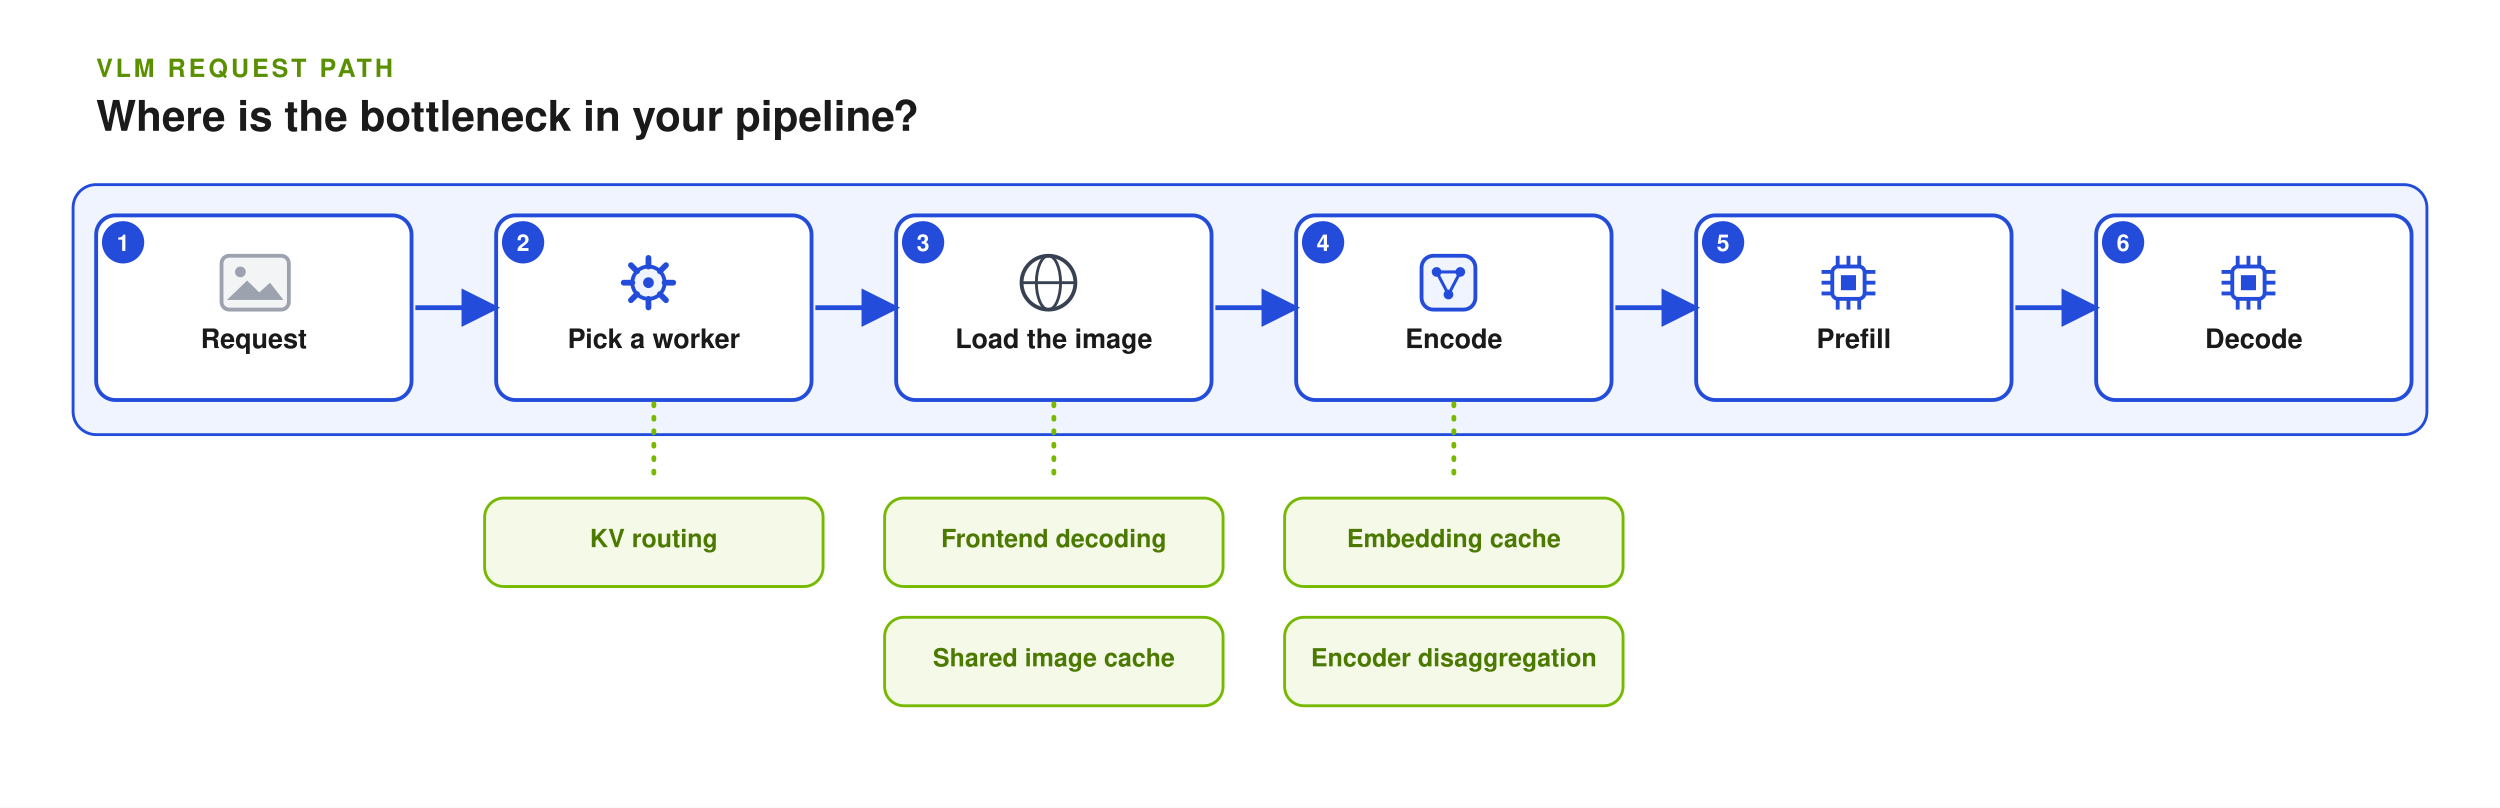
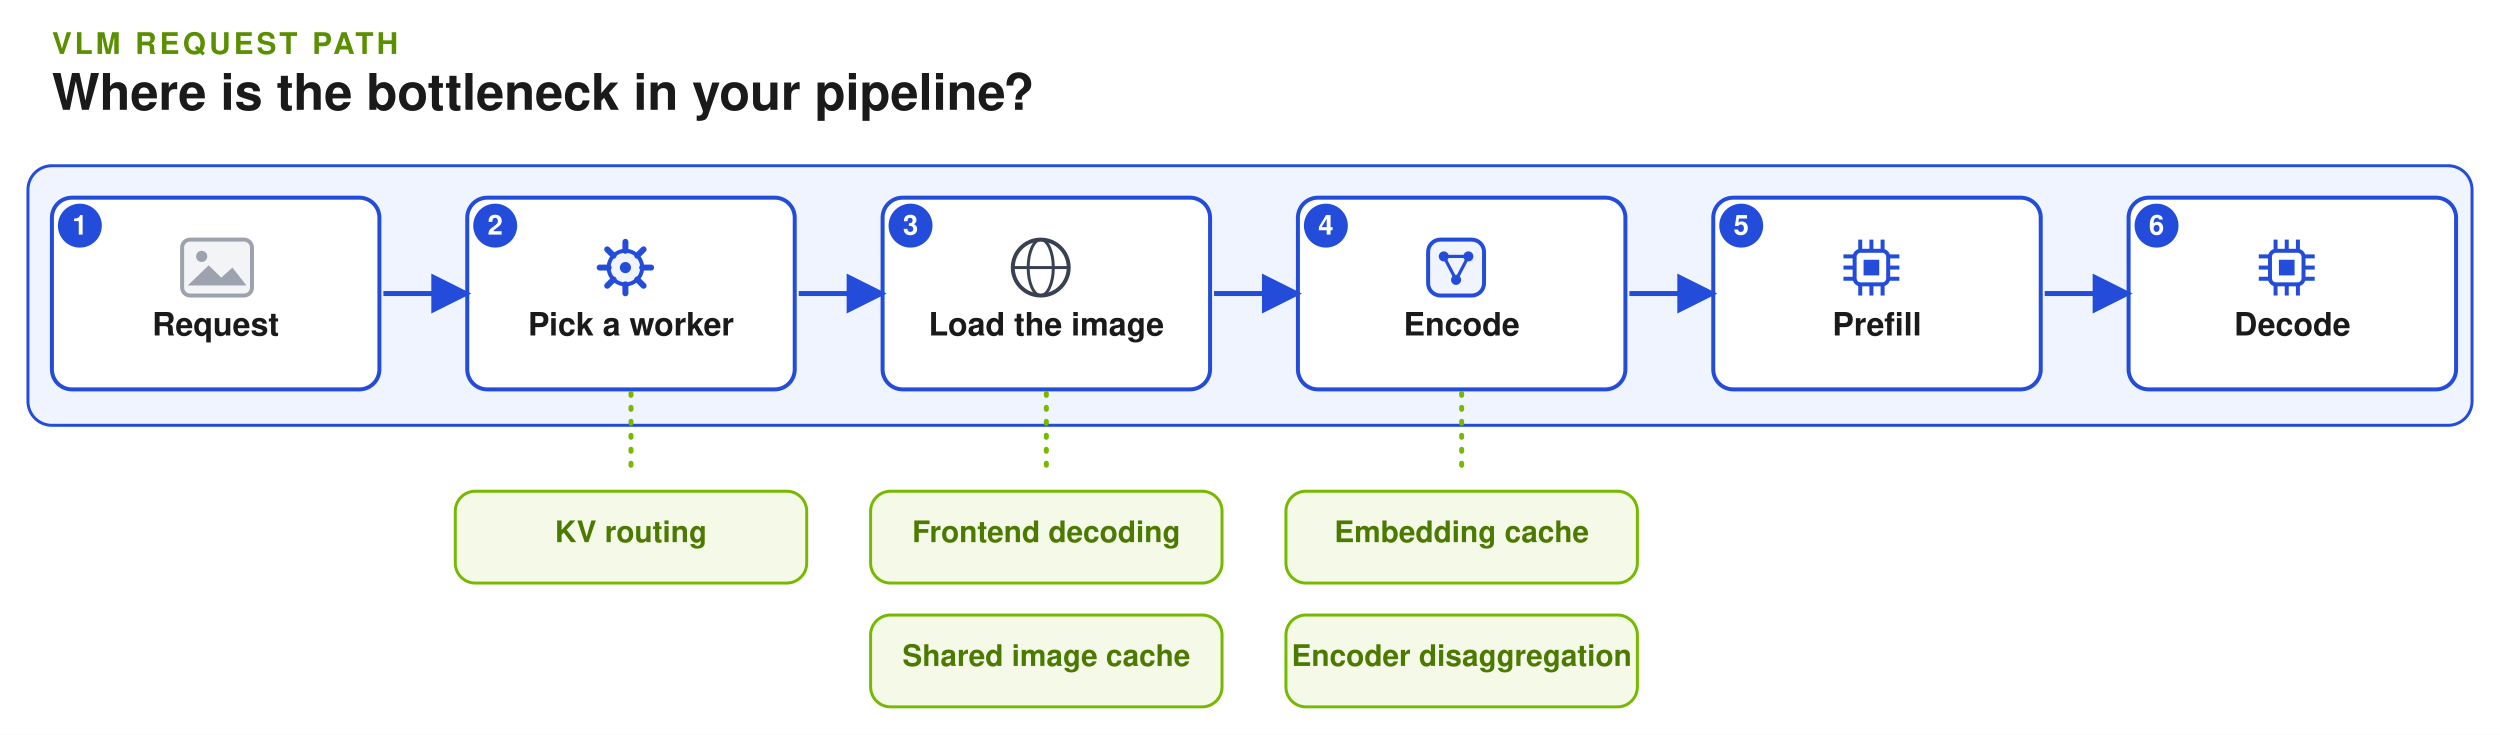
- <svg xmlns="http://www.w3.org/2000/svg" width="1300" height="420" viewBox="0 0 1300 420" role="img" aria-labelledby="title desc" font-family="Helvetica, Arial, sans-serif">
+ <svg xmlns="http://www.w3.org/2000/svg" width="1252" height="368" viewBox="24 13 1252 368" role="img" aria-labelledby="title desc" font-family="Helvetica, Arial, sans-serif">
  <defs>
    <marker id="arrow" viewBox="0 0 10 10" refX="8" refY="5" markerWidth="8" markerHeight="8" orient="auto">
      <path d="M0,0 L10,5 L0,10 z" fill="#234CDA" />
    </marker>
    <marker id="arrow-green" viewBox="0 0 10 10" refX="8" refY="5" markerWidth="8" markerHeight="8" orient="auto">
      <path d="M0,0 L10,5 L0,10 z" fill="#76B900" />
    </marker>
    <marker id="arrow-gray" viewBox="0 0 10 10" refX="8" refY="5" markerWidth="8" markerHeight="8" orient="auto">
      <path d="M0,0 L10,5 L0,10 z" fill="#9CA3AF" />
    </marker>
    <marker id="arrow-amber" viewBox="0 0 10 10" refX="8" refY="5" markerWidth="8" markerHeight="8" orient="auto">
      <path d="M0,0 L10,5 L0,10 z" fill="#D97706" />
    </marker>
    <marker id="arrow-green-start" viewBox="0 0 10 10" refX="8" refY="5" markerWidth="8" markerHeight="8" orient="auto-start-reverse">
      <path d="M0,0 L10,5 L0,10 z" fill="#76B900" />
    </marker>
  </defs>
-   <rect width="1300" height="420" fill="#FFFFFF" />
-   <text x="50" y="40" font-size="13" font-weight="700" letter-spacing="1.6" fill="#5A8F00">VLM REQUEST PATH</text>
-   <text x="50" y="68" font-size="22" font-weight="700" fill="#1A1A1A">Where is the bottleneck in your pipeline?</text>
+   <rect x="24" y="13" width="1252" height="368" fill="#FFFFFF" />
+   <text x="50" y="40" font-size="14.9" font-weight="700" letter-spacing="1.6" fill="#5A8F00">VLM REQUEST PATH</text>
+   <text x="50" y="68" font-size="25.3" font-weight="700" fill="#1A1A1A">Where is the bottleneck in your pipeline?</text>
  <rect x="38" y="96" width="1224" height="130" rx="12" fill="#F0F4FF" stroke="#234CDA" stroke-width="1.5" />
  <rect x="50.0" y="112.0" width="164" height="96" rx="10" fill="#FFFFFF" stroke="#234CDA" stroke-width="2" />
  <rect x="115.2" y="133.0" width="35.0" height="28" rx="4" fill="#F3F4F6" stroke="#9CA3AF" stroke-width="2" />
  <circle cx="125.0" cy="141.4" r="2.8" fill="#9CA3AF" />
  <polygon points="118.0,155.96 128.5,145.88 134.8,152.04 140.4,147.0 147.4,155.96" fill="#9CA3AF" />
-   <text x="132" y="181.0" font-size="14" font-weight="700" fill="#1A1A1A" text-anchor="middle">Request</text>
+   <text x="132" y="181.0" font-size="16.1" font-weight="700" fill="#1A1A1A" text-anchor="middle">Request</text>
  <circle cx="64.0" cy="126.0" r="11" fill="#234CDA" />
-   <text x="64.0" y="130.5" font-size="12" font-weight="700" fill="#FFFFFF" text-anchor="middle">1</text>
+   <text x="64.0" y="130.5" font-size="13.8" font-weight="700" fill="#FFFFFF" text-anchor="middle">1</text>
  <rect x="258.0" y="112.0" width="164" height="96" rx="10" fill="#FFFFFF" stroke="#234CDA" stroke-width="2" />
  <circle cx="337.2" cy="147.0" r="8.4" fill="#F0F4FF" stroke="#234CDA" stroke-width="2" />
  <circle cx="337.2" cy="147.0" r="2.8" fill="#234CDA" />
  <line x1="345.6" y1="147.0" x2="350.08" y2="147.0" stroke="#234CDA" stroke-width="3" stroke-linecap="round" />
  <line x1="343.14" y1="152.94" x2="346.308" y2="156.108" stroke="#234CDA" stroke-width="3" stroke-linecap="round" />
  <line x1="337.2" y1="155.4" x2="337.2" y2="159.88" stroke="#234CDA" stroke-width="3" stroke-linecap="round" />
  <line x1="331.26" y1="152.94" x2="328.092" y2="156.108" stroke="#234CDA" stroke-width="3" stroke-linecap="round" />
  <line x1="328.8" y1="147.0" x2="324.32" y2="147.0" stroke="#234CDA" stroke-width="3" stroke-linecap="round" />
  <line x1="331.26" y1="141.06" x2="328.092" y2="137.892" stroke="#234CDA" stroke-width="3" stroke-linecap="round" />
  <line x1="337.2" y1="138.6" x2="337.2" y2="134.12" stroke="#234CDA" stroke-width="3" stroke-linecap="round" />
  <line x1="343.14" y1="141.06" x2="346.308" y2="137.892" stroke="#234CDA" stroke-width="3" stroke-linecap="round" />
-   <text x="340" y="181.0" font-size="14" font-weight="700" fill="#1A1A1A" text-anchor="middle">Pick a worker</text>
+   <text x="340" y="181.0" font-size="16.1" font-weight="700" fill="#1A1A1A" text-anchor="middle">Pick a worker</text>
  <circle cx="272.0" cy="126.0" r="11" fill="#234CDA" />
-   <text x="272.0" y="130.5" font-size="12" font-weight="700" fill="#FFFFFF" text-anchor="middle">2</text>
+   <text x="272.0" y="130.5" font-size="13.8" font-weight="700" fill="#FFFFFF" text-anchor="middle">2</text>
  <line x1="216" y1="160" x2="256" y2="160" stroke="#234CDA" stroke-width="2.5" marker-end="url(#arrow)" />
  <rect x="466.0" y="112.0" width="164" height="96" rx="10" fill="#FFFFFF" stroke="#234CDA" stroke-width="2" />
  <circle cx="545.2" cy="147.0" r="14.0" fill="#FFFFFF" stroke="#374151" stroke-width="2" />
  <ellipse cx="545.2" cy="147.0" rx="6.3" ry="14.0" fill="none" stroke="#374151" stroke-width="1.5" />
  <line x1="531.2" y1="147.0" x2="559.2" y2="147.0" stroke="#374151" stroke-width="1.5" />
-   <text x="548" y="181.0" font-size="14" font-weight="700" fill="#1A1A1A" text-anchor="middle">Load the image</text>
+   <text x="548" y="181.0" font-size="16.1" font-weight="700" fill="#1A1A1A" text-anchor="middle">Load the image</text>
  <circle cx="480.0" cy="126.0" r="11" fill="#234CDA" />
-   <text x="480.0" y="130.5" font-size="12" font-weight="700" fill="#FFFFFF" text-anchor="middle">3</text>
+   <text x="480.0" y="130.5" font-size="13.8" font-weight="700" fill="#FFFFFF" text-anchor="middle">3</text>
  <line x1="424" y1="160" x2="464" y2="160" stroke="#234CDA" stroke-width="2.5" marker-end="url(#arrow)" />
  <rect x="674.0" y="112.0" width="164" height="96" rx="10" fill="#FFFFFF" stroke="#234CDA" stroke-width="2" />
  <rect x="739.2" y="133.0" width="28" height="28" rx="6.16" fill="#F0F4FF" stroke="#234CDA" stroke-width="2" />
  <polyline points="747.04,141.4 759.36,141.4 753.2,153.16 747.04,141.4" fill="none" stroke="#234CDA" stroke-width="1.6" />
  <circle cx="747.04" cy="141.4" r="2.52" fill="#234CDA" />
  <circle cx="759.36" cy="141.4" r="2.52" fill="#234CDA" />
  <circle cx="753.2" cy="153.16" r="2.52" fill="#234CDA" />
-   <text x="756" y="181.0" font-size="14" font-weight="700" fill="#1A1A1A" text-anchor="middle">Encode</text>
+   <text x="756" y="181.0" font-size="16.1" font-weight="700" fill="#1A1A1A" text-anchor="middle">Encode</text>
  <circle cx="688.0" cy="126.0" r="11" fill="#234CDA" />
-   <text x="688.0" y="130.5" font-size="12" font-weight="700" fill="#FFFFFF" text-anchor="middle">4</text>
+   <text x="688.0" y="130.5" font-size="13.8" font-weight="700" fill="#FFFFFF" text-anchor="middle">4</text>
  <line x1="632" y1="160" x2="672" y2="160" stroke="#234CDA" stroke-width="2.5" marker-end="url(#arrow)" />
  <rect x="882.0" y="112.0" width="164" height="96" rx="10" fill="#FFFFFF" stroke="#234CDA" stroke-width="2" />
  <rect x="952.8" y="138.6" width="16.8" height="16.8" rx="3" fill="#FFFFFF" stroke="#234CDA" stroke-width="2" />
  <rect x="957.28" y="143.08" width="7.84" height="7.84" fill="#234CDA" />
  <line x1="955.6" y1="133.0" x2="955.6" y2="138.6" stroke="#234CDA" stroke-width="2" />
  <line x1="955.6" y1="155.4" x2="955.6" y2="161.0" stroke="#234CDA" stroke-width="2" />
  <line x1="947.2" y1="141.4" x2="952.8" y2="141.4" stroke="#234CDA" stroke-width="2" />
  <line x1="969.6" y1="141.4" x2="975.2" y2="141.4" stroke="#234CDA" stroke-width="2" />
  <line x1="961.2" y1="133.0" x2="961.2" y2="138.6" stroke="#234CDA" stroke-width="2" />
  <line x1="961.2" y1="155.4" x2="961.2" y2="161.0" stroke="#234CDA" stroke-width="2" />
  <line x1="947.2" y1="147.0" x2="952.8" y2="147.0" stroke="#234CDA" stroke-width="2" />
  <line x1="969.6" y1="147.0" x2="975.2" y2="147.0" stroke="#234CDA" stroke-width="2" />
  <line x1="966.8" y1="133.0" x2="966.8" y2="138.6" stroke="#234CDA" stroke-width="2" />
  <line x1="966.8" y1="155.4" x2="966.8" y2="161.0" stroke="#234CDA" stroke-width="2" />
  <line x1="947.2" y1="152.6" x2="952.8" y2="152.6" stroke="#234CDA" stroke-width="2" />
  <line x1="969.6" y1="152.6" x2="975.2" y2="152.6" stroke="#234CDA" stroke-width="2" />
-   <text x="964" y="181.0" font-size="14" font-weight="700" fill="#1A1A1A" text-anchor="middle">Prefill</text>
+   <text x="964" y="181.0" font-size="16.1" font-weight="700" fill="#1A1A1A" text-anchor="middle">Prefill</text>
  <circle cx="896.0" cy="126.0" r="11" fill="#234CDA" />
-   <text x="896.0" y="130.5" font-size="12" font-weight="700" fill="#FFFFFF" text-anchor="middle">5</text>
+   <text x="896.0" y="130.5" font-size="13.8" font-weight="700" fill="#FFFFFF" text-anchor="middle">5</text>
  <line x1="840" y1="160" x2="880" y2="160" stroke="#234CDA" stroke-width="2.5" marker-end="url(#arrow)" />
  <rect x="1090.0" y="112.0" width="164" height="96" rx="10" fill="#FFFFFF" stroke="#234CDA" stroke-width="2" />
  <rect x="1160.8" y="138.6" width="16.8" height="16.8" rx="3" fill="#FFFFFF" stroke="#234CDA" stroke-width="2" />
  <rect x="1165.28" y="143.08" width="7.84" height="7.84" fill="#234CDA" />
  <line x1="1163.6" y1="133.0" x2="1163.6" y2="138.6" stroke="#234CDA" stroke-width="2" />
  <line x1="1163.6" y1="155.4" x2="1163.6" y2="161.0" stroke="#234CDA" stroke-width="2" />
  <line x1="1155.2" y1="141.4" x2="1160.8" y2="141.4" stroke="#234CDA" stroke-width="2" />
  <line x1="1177.6" y1="141.4" x2="1183.2" y2="141.4" stroke="#234CDA" stroke-width="2" />
  <line x1="1169.2" y1="133.0" x2="1169.2" y2="138.6" stroke="#234CDA" stroke-width="2" />
  <line x1="1169.2" y1="155.4" x2="1169.2" y2="161.0" stroke="#234CDA" stroke-width="2" />
  <line x1="1155.2" y1="147.0" x2="1160.8" y2="147.0" stroke="#234CDA" stroke-width="2" />
  <line x1="1177.6" y1="147.0" x2="1183.2" y2="147.0" stroke="#234CDA" stroke-width="2" />
  <line x1="1174.8" y1="133.0" x2="1174.8" y2="138.6" stroke="#234CDA" stroke-width="2" />
  <line x1="1174.8" y1="155.4" x2="1174.8" y2="161.0" stroke="#234CDA" stroke-width="2" />
  <line x1="1155.2" y1="152.6" x2="1160.8" y2="152.6" stroke="#234CDA" stroke-width="2" />
  <line x1="1177.6" y1="152.6" x2="1183.2" y2="152.6" stroke="#234CDA" stroke-width="2" />
-   <text x="1172" y="181.0" font-size="14" font-weight="700" fill="#1A1A1A" text-anchor="middle">Decode</text>
+   <text x="1172" y="181.0" font-size="16.1" font-weight="700" fill="#1A1A1A" text-anchor="middle">Decode</text>
  <circle cx="1104.0" cy="126.0" r="11" fill="#234CDA" />
-   <text x="1104.0" y="130.5" font-size="12" font-weight="700" fill="#FFFFFF" text-anchor="middle">6</text>
+   <text x="1104.0" y="130.5" font-size="13.8" font-weight="700" fill="#FFFFFF" text-anchor="middle">6</text>
  <line x1="1048" y1="160" x2="1088" y2="160" stroke="#234CDA" stroke-width="2.5" marker-end="url(#arrow)" />
  <line x1="340" y1="210" x2="340" y2="250" stroke="#76B900" stroke-width="2.5" stroke-dasharray="1 6" stroke-linecap="round" />
  <rect x="252.0" y="259.0" width="176" height="46" rx="10" fill="#F4F9E8" stroke="#76B900" stroke-width="1.5" />
-   <text x="340" y="284.5" font-size="13" font-weight="700" fill="#4C7A00" text-anchor="middle">KV routing</text>
+   <text x="340" y="284.5" font-size="14.9" font-weight="700" fill="#4C7A00" text-anchor="middle">KV routing</text>
  <line x1="548" y1="210" x2="548" y2="250" stroke="#76B900" stroke-width="2.5" stroke-dasharray="1 6" stroke-linecap="round" />
  <rect x="460.0" y="259.0" width="176" height="46" rx="10" fill="#F4F9E8" stroke="#76B900" stroke-width="1.5" />
-   <text x="548" y="284.5" font-size="13" font-weight="700" fill="#4C7A00" text-anchor="middle">Frontend decoding</text>
+   <text x="548" y="284.5" font-size="14.9" font-weight="700" fill="#4C7A00" text-anchor="middle">Frontend decoding</text>
  <rect x="460.0" y="321.0" width="176" height="46" rx="10" fill="#F4F9E8" stroke="#76B900" stroke-width="1.5" />
-   <text x="548" y="346.5" font-size="13" font-weight="700" fill="#4C7A00" text-anchor="middle">Shared image cache</text>
+   <text x="548" y="346.5" font-size="14.9" font-weight="700" fill="#4C7A00" text-anchor="middle">Shared image cache</text>
  <line x1="756" y1="210" x2="756" y2="250" stroke="#76B900" stroke-width="2.5" stroke-dasharray="1 6" stroke-linecap="round" />
  <rect x="668.0" y="259.0" width="176" height="46" rx="10" fill="#F4F9E8" stroke="#76B900" stroke-width="1.5" />
-   <text x="756" y="284.5" font-size="13" font-weight="700" fill="#4C7A00" text-anchor="middle">Embedding cache</text>
+   <text x="756" y="284.5" font-size="14.9" font-weight="700" fill="#4C7A00" text-anchor="middle">Embedding cache</text>
  <rect x="668.0" y="321.0" width="176" height="46" rx="10" fill="#F4F9E8" stroke="#76B900" stroke-width="1.5" />
-   <text x="756" y="346.5" font-size="13" font-weight="700" fill="#4C7A00" text-anchor="middle">Encoder disaggregation</text>
+   <text x="756" y="346.5" font-size="14.9" font-weight="700" fill="#4C7A00" text-anchor="middle">Encoder disaggregation</text>
</svg>
